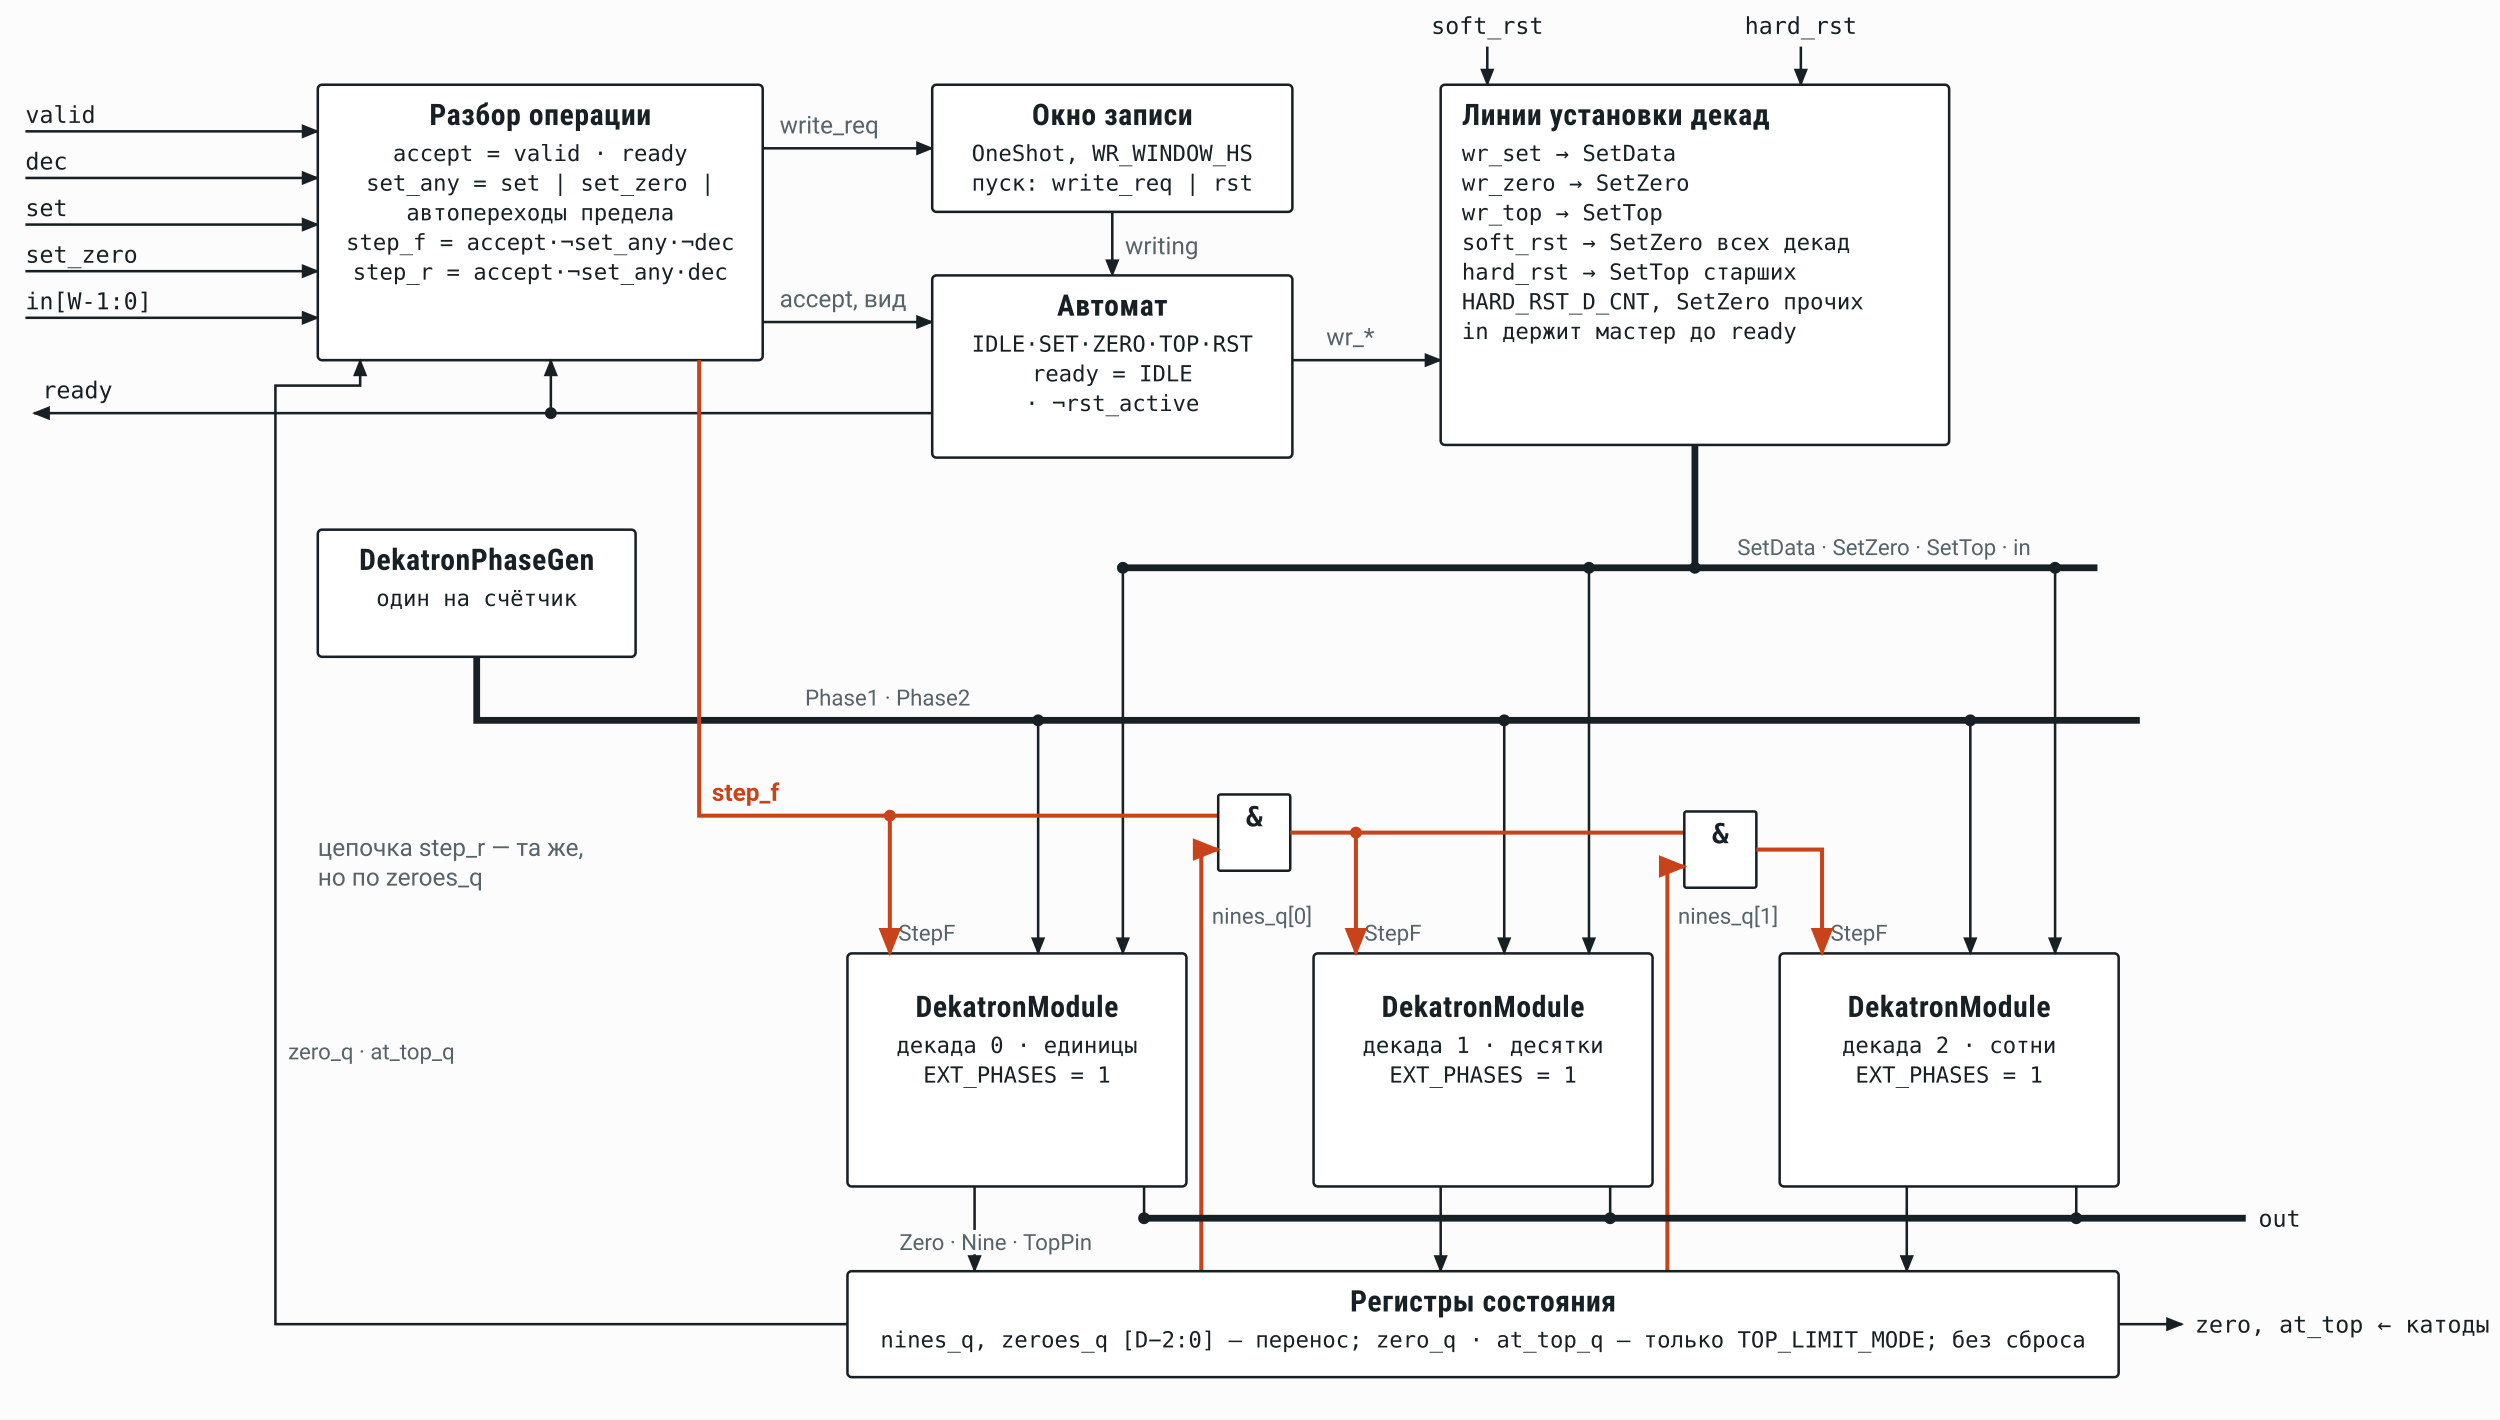
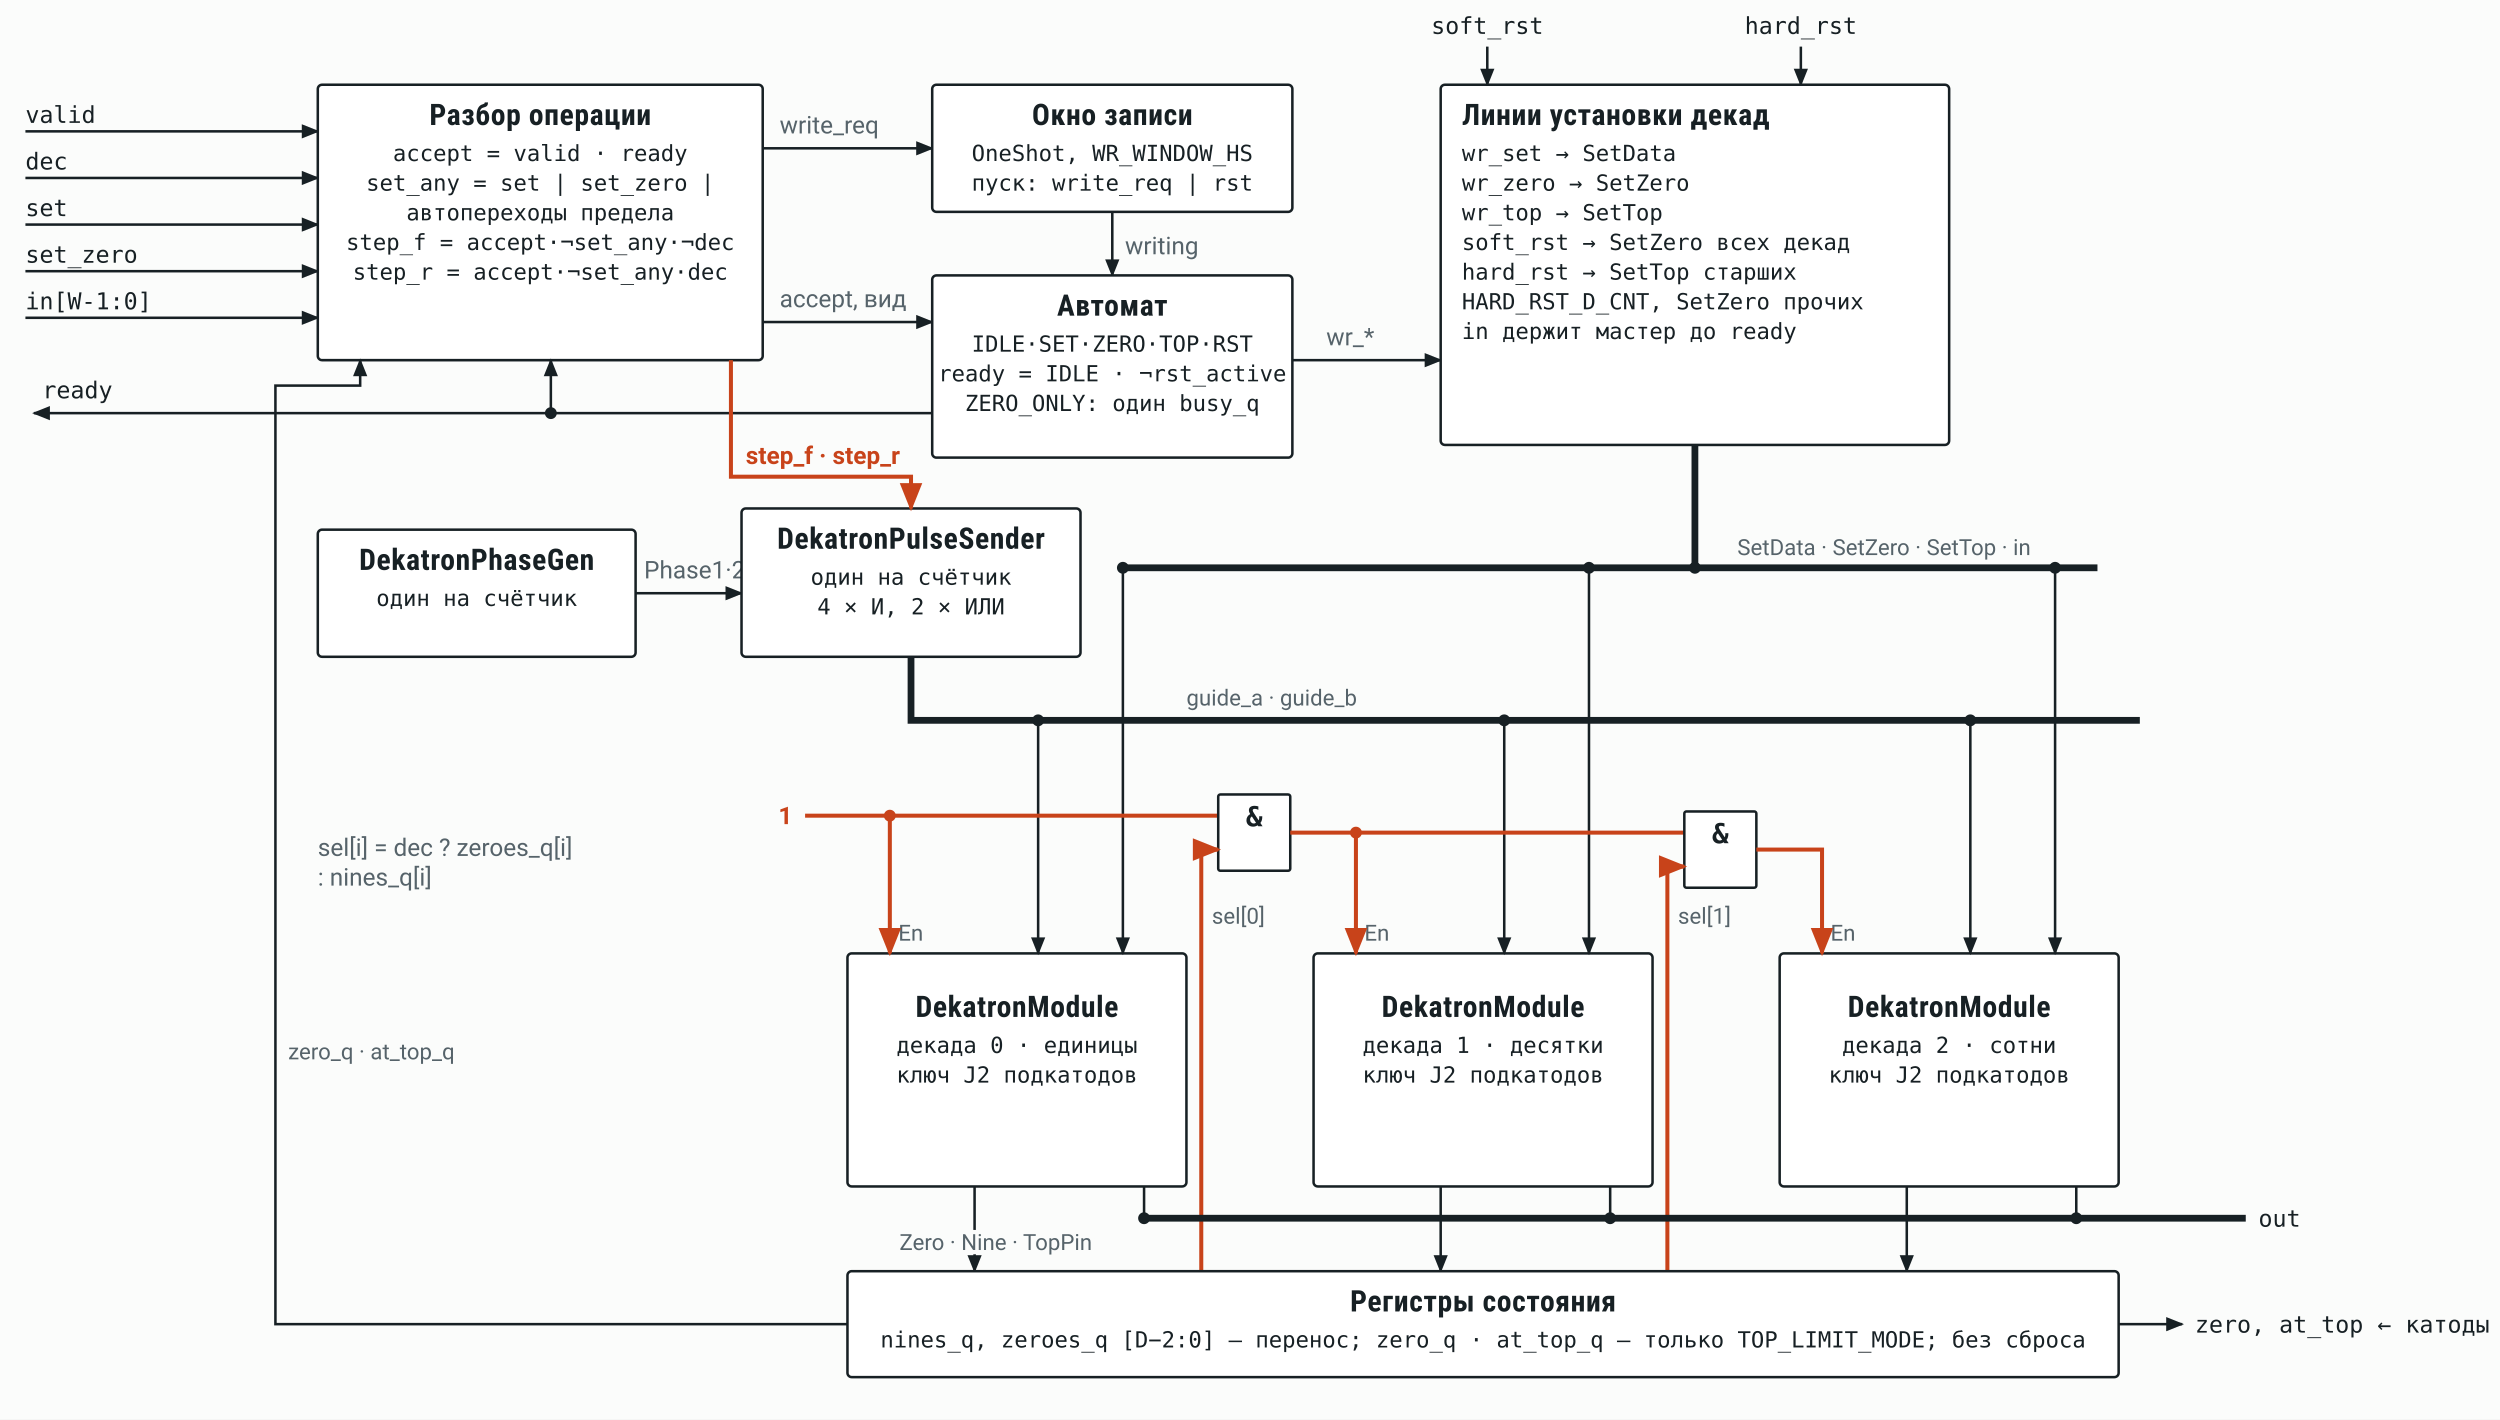
- <svg xmlns="http://www.w3.org/2000/svg" viewBox="0 0 1180 670" width="1180" height="670" class="dg" role="img" aria-label="Декатронный счётчик на трёх декадах: разбор операции по Valid/Ready, окно записи, автомат, разводка линий установки и физических сбросов по декадам, общий генератор фаз и цепочка переноса на защёлкнутых признаках девятки.">
+ <svg xmlns="http://www.w3.org/2000/svg" viewBox="0 0 1180 670" width="1180" height="670" class="dg" role="img" aria-label="Декатронный счётчик на трёх декадах: разбор операции по Valid/Ready, окно записи, автомат, разводка линий установки и физических сбросов по декадам, общие генератор фаз и формирователь импульсов, цепочка разрешений декад на защёлкнутых признаках девятки и нуля.">
  <style>
.dg { color: #172024; display: block; height: auto; color: #172024; }
.dg text { fill: currentColor; font-family: "PT Sans", "Segoe UI", Roboto, Helvetica, Arial, sans-serif; font-size: 11px; }
.dg .tt { font-family: "PT Sans Narrow", "Arial Narrow", "Roboto Condensed", Arial, sans-serif; font-weight: 700; font-size: 14px; letter-spacing: 0.02em; }
.dg .tm { font-family: "JetBrains Mono", "DejaVu Sans Mono", Consolas, "Liberation Mono", monospace; font-size: 10.5px; }
.dg .tl { fill: #56636a; font-size: 11.5px; }
.dg .tp { font-family: "JetBrains Mono", "DejaVu Sans Mono", Consolas, "Liberation Mono", monospace; font-size: 11px; }
.dg .tpi { font-family: "JetBrains Mono", "DejaVu Sans Mono", Consolas, "Liberation Mono", monospace; font-size: 10px; fill: #56636a; }
.dg .tn { fill: #56636a; font-size: 10.5px; }
.dg .tg { font-family: "JetBrains Mono", "DejaVu Sans Mono", Consolas, "Liberation Mono", monospace; font-size: 13px; font-weight: 700; }
.dg .ts { font-family: "JetBrains Mono", "DejaVu Sans Mono", Consolas, "Liberation Mono", monospace; font-size: 11.5px; font-weight: 600; }
.dg .tf { font-family: "PT Sans Narrow", "Arial Narrow", "Roboto Condensed", Arial, sans-serif; font-size: 13px; letter-spacing: 0.03em; fill: #56636a; }
.dg .tk { font-family: "PT Sans Narrow", "Arial Narrow", "Roboto Condensed", Arial, sans-serif; font-weight: 700; font-size: 14px; }
.dg .ti { font-family: "JetBrains Mono", "DejaVu Sans Mono", Consolas, "Liberation Mono", monospace; font-size: 8.5px; fill: #56636a; }
.dg .tnum { font-family: "JetBrains Mono", "DejaVu Sans Mono", Consolas, "Liberation Mono", monospace; font-size: 11px; font-weight: 700; fill: #c8431a; }
.dg .tacc { fill: #c8431a; font-weight: 700; font-size: 11.5px; }
.dg .blk { fill: #ffffff; stroke: currentColor; stroke-width: 1.2; }
.dg .blk-opt { fill: #ffffff; stroke: currentColor; stroke-width: 1.2; stroke-dasharray: 6 3; }
.dg .blk-acc { fill: rgba(200, 67, 26, 0.13); stroke: #c8431a; stroke-width: 1.6; }
.dg .frame { fill: none; stroke: #56636a; stroke-width: 1; stroke-dasharray: 2 4; }
.dg .w { fill: none; stroke: currentColor; stroke-width: 1.2; }
.dg .wd { fill: none; stroke: currentColor; stroke-width: 1.2; stroke-dasharray: 5 3; }
.dg .wacc { fill: none; stroke: #c8431a; stroke-width: 1.9; }
.dg .wbus { fill: none; stroke: currentColor; stroke-width: 3.2; }
.dg .wthin { fill: none; stroke: #56636a; stroke-width: 1; }
.dg .wv { fill: none; stroke: currentColor; stroke-width: 1.6; }
.dg .wvacc { fill: none; stroke: #c8431a; stroke-width: 2.1; }
.dg .grid { stroke: #c6cfcd; stroke-width: 1; }
.dg .ah { fill: currentColor; }
.dg .ahg { fill: #c8431a; }
.dg .ahw { fill: #a4126e; }
.dg .wwarn { fill: none; stroke: #a4126e; stroke-width: 1.8; stroke-dasharray: 6 3; }
.dg .twarn { fill: #a4126e; font-weight: 700; font-size: 11.5px; }
.dg .tl, .dg .tn, .dg .tacc, .dg .twarn { paint-order: stroke; stroke: #fbfcfb; stroke-width: 4px; stroke-linejoin: round; }
.dg .dot { fill: currentColor; }
.dg .dot-acc { fill: #c8431a; }
.dg .inv { fill: #ffffff; stroke: currentColor; stroke-width: 1.2; }
.dg .st { fill: #ffffff; stroke: currentColor; stroke-width: 1.3; }
.dg .st-acc { fill: rgba(200, 67, 26, 0.13); stroke: #c8431a; stroke-width: 1.9; }
.dg .st-dim { fill: #e3e9e8; stroke: #56636a; stroke-width: 1.1; stroke-dasharray: 4 3; }
.dg .anode { fill: #e3e9e8; stroke: #56636a; stroke-width: 1; }
.dg .kmain { fill: #ffffff; stroke: currentColor; stroke-width: 1.4; }
.dg .kga { fill: #ffffff; stroke: currentColor; stroke-width: 1.2; }
.dg .kgb { fill: #56636a; }
.dg .lit { fill: #c8431a; stroke: #c8431a; }
.dg .halo { fill: rgba(200, 67, 26, 0.13); }
.dg .tgt { fill: none; stroke: #c8431a; stroke-width: 1.3; stroke-dasharray: 3 3; }
.dg .seg { fill: #ffffff; stroke: currentColor; stroke-width: 1.1; }
.dg .seg-acc { fill: rgba(200, 67, 26, 0.13); stroke: #c8431a; stroke-width: 1.4; }
.dg .seg-off { fill: #e3e9e8; stroke: #56636a; stroke-width: 1; }
</style>
  <rect x="0" y="0" width="1180" height="670" fill="#fbfcfb" />
  <defs>
    <marker id="cnt-a" viewBox="0 0 10 10" refX="9" refY="5" markerWidth="7" markerHeight="7" orient="auto-start-reverse">
      <path d="M0,1 L10,5 L0,9 z" fill="#172024" stroke="none" stroke-width="0" class="ah" />
    </marker>
    <marker id="cnt-ag" viewBox="0 0 10 10" refX="9" refY="5" markerWidth="7" markerHeight="7" orient="auto-start-reverse">
      <path d="M0,1 L10,5 L0,9 z" fill="#c8431a" stroke="none" stroke-width="0" class="ahg" />
    </marker>
    <marker id="cnt-aw" viewBox="0 0 10 10" refX="9" refY="5" markerWidth="7" markerHeight="7" orient="auto-start-reverse">
      <path d="M0,1 L10,5 L0,9 z" fill="#a4126e" stroke="none" stroke-width="0" class="ahw" />
    </marker>
  </defs>
  <g transform="translate(0,0)">
    <text x="12" y="58" fill="#172024" font-size="11" font-family="sans-serif" class="tp" text-anchor="start">valid</text>
    <polyline points="12,62 150,62" fill="none" stroke="#172024" stroke-width="1.2" class="w" marker-end="url(#cnt-a)" />
    <text x="12" y="80" fill="#172024" font-size="11" font-family="sans-serif" class="tp" text-anchor="start">dec</text>
    <polyline points="12,84 150,84" fill="none" stroke="#172024" stroke-width="1.2" class="w" marker-end="url(#cnt-a)" />
    <text x="12" y="102" fill="#172024" font-size="11" font-family="sans-serif" class="tp" text-anchor="start">set</text>
    <polyline points="12,106 150,106" fill="none" stroke="#172024" stroke-width="1.2" class="w" marker-end="url(#cnt-a)" />
    <text x="12" y="124" fill="#172024" font-size="11" font-family="sans-serif" class="tp" text-anchor="start">set_zero</text>
    <polyline points="12,128 150,128" fill="none" stroke="#172024" stroke-width="1.2" class="w" marker-end="url(#cnt-a)" />
    <text x="12" y="146" fill="#172024" font-size="11" font-family="sans-serif" class="tp" text-anchor="start">in[W-1:0]</text>
    <polyline points="12,150 150,150" fill="none" stroke="#172024" stroke-width="1.2" class="w" marker-end="url(#cnt-a)" />
    <rect x="150" y="40" width="210" height="130" rx="2" fill="#ffffff" stroke="#172024" stroke-width="1.2" class="blk" />
    <text x="255" y="59" fill="#172024" font-size="14" font-family="sans-serif" class="tt" text-anchor="middle">Разбор операции</text>
    <text x="255" y="76" fill="#172024" font-size="11" font-family="sans-serif" class="tm" text-anchor="middle">accept = valid · ready</text>
    <text x="255" y="90" fill="#172024" font-size="11" font-family="sans-serif" class="tm" text-anchor="middle">set_any = set | set_zero |</text>
    <text x="255" y="104" fill="#172024" font-size="11" font-family="sans-serif" class="tm" text-anchor="middle">автопереходы предела</text>
    <text x="255" y="118" fill="#172024" font-size="11" font-family="sans-serif" class="tm" text-anchor="middle">step_f = accept·¬set_any·¬dec</text>
    <text x="255" y="132" fill="#172024" font-size="11" font-family="sans-serif" class="tm" text-anchor="middle">step_r = accept·¬set_any·dec</text>
    <polyline points="360,70 440,70" fill="none" stroke="#172024" stroke-width="1.2" class="w" marker-end="url(#cnt-a)" />
    <text x="368" y="63" fill="#56636a" font-size="11" font-family="sans-serif" class="tl" text-anchor="start">write_req</text>
    <rect x="440" y="40" width="170" height="60" rx="2" fill="#ffffff" stroke="#172024" stroke-width="1.2" class="blk" />
    <text x="525" y="59" fill="#172024" font-size="14" font-family="sans-serif" class="tt" text-anchor="middle">Окно записи</text>
    <text x="525" y="76" fill="#172024" font-size="11" font-family="sans-serif" class="tm" text-anchor="middle">OneShot, WR_WINDOW_HS</text>
    <text x="525" y="90" fill="#172024" font-size="11" font-family="sans-serif" class="tm" text-anchor="middle">пуск: write_req | rst</text>
    <polyline points="525,100 525,130" fill="none" stroke="#172024" stroke-width="1.2" class="w" marker-end="url(#cnt-a)" />
    <text x="531" y="120" fill="#56636a" font-size="11" font-family="sans-serif" class="tl" text-anchor="start">writing</text>
    <polyline points="360,152 440,152" fill="none" stroke="#172024" stroke-width="1.2" class="w" marker-end="url(#cnt-a)" />
    <text x="368" y="145" fill="#56636a" font-size="11" font-family="sans-serif" class="tl" text-anchor="start">accept, вид</text>
    <rect x="440" y="130" width="170" height="86" rx="2" fill="#ffffff" stroke="#172024" stroke-width="1.2" class="blk" />
    <text x="525" y="149" fill="#172024" font-size="14" font-family="sans-serif" class="tt" text-anchor="middle">Автомат</text>
    <text x="525" y="166" fill="#172024" font-size="11" font-family="sans-serif" class="tm" text-anchor="middle">IDLE·SET·ZERO·TOP·RST</text>
-     <text x="525" y="180" fill="#172024" font-size="11" font-family="sans-serif" class="tm" text-anchor="middle">ready = IDLE</text>
-     <text x="525" y="194" fill="#172024" font-size="11" font-family="sans-serif" class="tm" text-anchor="middle">· ¬rst_active</text>
+     <text x="525" y="180" fill="#172024" font-size="11" font-family="sans-serif" class="tm" text-anchor="middle">ready = IDLE · ¬rst_active</text>
+     <text x="525" y="194" fill="#172024" font-size="11" font-family="sans-serif" class="tm" text-anchor="middle">ZERO_ONLY: один busy_q</text>
    <polyline points="440,195 16,195" fill="none" stroke="#172024" stroke-width="1.2" class="w" marker-end="url(#cnt-a)" />
    <text x="20" y="188" fill="#172024" font-size="11" font-family="sans-serif" class="tp" text-anchor="start">ready</text>
    <circle cx="260" cy="195" r="2.8" fill="#172024" stroke="none" stroke-width="0" class="dot" />
    <polyline points="260,195 260,170" fill="none" stroke="#172024" stroke-width="1.2" class="w" marker-end="url(#cnt-a)" />
    <text x="702" y="16" fill="#172024" font-size="11" font-family="sans-serif" class="tp" text-anchor="middle">soft_rst</text>
    <text x="850" y="16" fill="#172024" font-size="11" font-family="sans-serif" class="tp" text-anchor="middle">hard_rst</text>
    <polyline points="702,22 702,40" fill="none" stroke="#172024" stroke-width="1.2" class="w" marker-end="url(#cnt-a)" />
    <polyline points="850,22 850,40" fill="none" stroke="#172024" stroke-width="1.2" class="w" marker-end="url(#cnt-a)" />
    <polyline points="610,170 680,170" fill="none" stroke="#172024" stroke-width="1.2" class="w" marker-end="url(#cnt-a)" />
    <text x="626" y="163" fill="#56636a" font-size="11" font-family="sans-serif" class="tl" text-anchor="start">wr_*</text>
    <rect x="680" y="40" width="240" height="170" rx="2" fill="#ffffff" stroke="#172024" stroke-width="1.2" class="blk" />
    <text x="690" y="59" fill="#172024" font-size="14" font-family="sans-serif" class="tt" text-anchor="start">Линии установки декад</text>
    <text x="690" y="76" fill="#172024" font-size="11" font-family="sans-serif" class="tm" text-anchor="start">wr_set  → SetData</text>
    <text x="690" y="90" fill="#172024" font-size="11" font-family="sans-serif" class="tm" text-anchor="start">wr_zero → SetZero</text>
    <text x="690" y="104" fill="#172024" font-size="11" font-family="sans-serif" class="tm" text-anchor="start">wr_top  → SetTop</text>
    <text x="690" y="118" fill="#172024" font-size="11" font-family="sans-serif" class="tm" text-anchor="start">soft_rst → SetZero всех декад</text>
    <text x="690" y="132" fill="#172024" font-size="11" font-family="sans-serif" class="tm" text-anchor="start">hard_rst → SetTop старших</text>
    <text x="690" y="146" fill="#172024" font-size="11" font-family="sans-serif" class="tm" text-anchor="start">HARD_RST_D_CNT, SetZero прочих</text>
    <text x="690" y="160" fill="#172024" font-size="11" font-family="sans-serif" class="tm" text-anchor="start">in держит мастер до ready</text>
    <rect x="150" y="250" width="150" height="60" rx="2" fill="#ffffff" stroke="#172024" stroke-width="1.2" class="blk" />
    <text x="225" y="269" fill="#172024" font-size="14" font-family="sans-serif" class="tt" text-anchor="middle">DekatronPhaseGen</text>
    <text x="225" y="286" fill="#172024" font-size="11" font-family="sans-serif" class="tm" text-anchor="middle">один на счётчик</text>
-     <polyline points="225,310 225,340 1010,340" fill="none" stroke="#172024" stroke-width="3.2" class="wbus" />
-     <text x="380" y="333" fill="#56636a" font-size="10.5" font-family="sans-serif" class="tn" text-anchor="start">Phase1 · Phase2</text>
+     <polyline points="300,280 350,280" fill="none" stroke="#172024" stroke-width="1.2" class="w" marker-end="url(#cnt-a)" />
+     <text x="304" y="273" fill="#56636a" font-size="11" font-family="sans-serif" class="tl" text-anchor="start">Phase1·2</text>
+     <rect x="350" y="240" width="160" height="70" rx="2" fill="#ffffff" stroke="#172024" stroke-width="1.2" class="blk" />
+     <text x="430" y="259" fill="#172024" font-size="14" font-family="sans-serif" class="tt" text-anchor="middle">DekatronPulseSender</text>
+     <text x="430" y="276" fill="#172024" font-size="11" font-family="sans-serif" class="tm" text-anchor="middle">один на счётчик</text>
+     <text x="430" y="290" fill="#172024" font-size="11" font-family="sans-serif" class="tm" text-anchor="middle">4 × И, 2 × ИЛИ</text>
+     <polyline points="345,170 345,225 430,225 430,240" fill="none" stroke="#c8431a" stroke-width="1.9" class="wacc" marker-end="url(#cnt-ag)" />
+     <text x="352" y="219" fill="#c8431a" font-size="11" font-family="sans-serif" class="tacc" text-anchor="start">step_f · step_r</text>
+     <polyline points="430,310 430,340 1010,340" fill="none" stroke="#172024" stroke-width="3.2" class="wbus" />
+     <text x="560" y="333" fill="#56636a" font-size="10.5" font-family="sans-serif" class="tn" text-anchor="start">guide_a · guide_b</text>
    <polyline points="800,210 800,268" fill="none" stroke="#172024" stroke-width="3.2" class="wbus" />
    <circle cx="800" cy="268" r="2.8" fill="#172024" stroke="none" stroke-width="0" class="dot" />
    <polyline points="530,268 990,268" fill="none" stroke="#172024" stroke-width="3.2" class="wbus" />
    <text x="820" y="262" fill="#56636a" font-size="10.5" font-family="sans-serif" class="tn" text-anchor="start">SetData · SetZero · SetTop · in</text>
    <rect x="400" y="450" width="160" height="110" rx="2" fill="#ffffff" stroke="#172024" stroke-width="1.2" class="blk" />
    <text x="480" y="480" fill="#172024" font-size="14" font-family="sans-serif" class="tt" text-anchor="middle">DekatronModule</text>
    <text x="480" y="497" fill="#172024" font-size="11" font-family="sans-serif" class="tm" text-anchor="middle">декада 0 · единицы</text>
-     <text x="480" y="511" fill="#172024" font-size="11" font-family="sans-serif" class="tm" text-anchor="middle">EXT_PHASES = 1</text>
+     <text x="480" y="511" fill="#172024" font-size="11" font-family="sans-serif" class="tm" text-anchor="middle">ключ J2 подкатодов</text>
    <polyline points="490,340 490,450" fill="none" stroke="#172024" stroke-width="1.2" class="w" marker-end="url(#cnt-a)" />
    <circle cx="490" cy="340" r="2.8" fill="#172024" stroke="none" stroke-width="0" class="dot" />
    <polyline points="530,268 530,450" fill="none" stroke="#172024" stroke-width="1.2" class="w" marker-end="url(#cnt-a)" />
    <circle cx="530" cy="268" r="2.8" fill="#172024" stroke="none" stroke-width="0" class="dot" />
-     <text x="424" y="444" fill="#56636a" font-size="10.5" font-family="sans-serif" class="tn" text-anchor="start">StepF</text>
+     <text x="424" y="444" fill="#56636a" font-size="10.5" font-family="sans-serif" class="tn" text-anchor="start">En</text>
    <rect x="620" y="450" width="160" height="110" rx="2" fill="#ffffff" stroke="#172024" stroke-width="1.2" class="blk" />
    <text x="700" y="480" fill="#172024" font-size="14" font-family="sans-serif" class="tt" text-anchor="middle">DekatronModule</text>
    <text x="700" y="497" fill="#172024" font-size="11" font-family="sans-serif" class="tm" text-anchor="middle">декада 1 · десятки</text>
-     <text x="700" y="511" fill="#172024" font-size="11" font-family="sans-serif" class="tm" text-anchor="middle">EXT_PHASES = 1</text>
+     <text x="700" y="511" fill="#172024" font-size="11" font-family="sans-serif" class="tm" text-anchor="middle">ключ J2 подкатодов</text>
    <polyline points="710,340 710,450" fill="none" stroke="#172024" stroke-width="1.2" class="w" marker-end="url(#cnt-a)" />
    <circle cx="710" cy="340" r="2.8" fill="#172024" stroke="none" stroke-width="0" class="dot" />
    <polyline points="750,268 750,450" fill="none" stroke="#172024" stroke-width="1.2" class="w" marker-end="url(#cnt-a)" />
    <circle cx="750" cy="268" r="2.8" fill="#172024" stroke="none" stroke-width="0" class="dot" />
-     <text x="644" y="444" fill="#56636a" font-size="10.5" font-family="sans-serif" class="tn" text-anchor="start">StepF</text>
+     <text x="644" y="444" fill="#56636a" font-size="10.5" font-family="sans-serif" class="tn" text-anchor="start">En</text>
    <rect x="840" y="450" width="160" height="110" rx="2" fill="#ffffff" stroke="#172024" stroke-width="1.2" class="blk" />
    <text x="920" y="480" fill="#172024" font-size="14" font-family="sans-serif" class="tt" text-anchor="middle">DekatronModule</text>
    <text x="920" y="497" fill="#172024" font-size="11" font-family="sans-serif" class="tm" text-anchor="middle">декада 2 · сотни</text>
-     <text x="920" y="511" fill="#172024" font-size="11" font-family="sans-serif" class="tm" text-anchor="middle">EXT_PHASES = 1</text>
+     <text x="920" y="511" fill="#172024" font-size="11" font-family="sans-serif" class="tm" text-anchor="middle">ключ J2 подкатодов</text>
    <polyline points="930,340 930,450" fill="none" stroke="#172024" stroke-width="1.2" class="w" marker-end="url(#cnt-a)" />
    <circle cx="930" cy="340" r="2.8" fill="#172024" stroke="none" stroke-width="0" class="dot" />
    <polyline points="970,268 970,450" fill="none" stroke="#172024" stroke-width="1.2" class="w" marker-end="url(#cnt-a)" />
    <circle cx="970" cy="268" r="2.8" fill="#172024" stroke="none" stroke-width="0" class="dot" />
-     <text x="864" y="444" fill="#56636a" font-size="10.5" font-family="sans-serif" class="tn" text-anchor="start">StepF</text>
-     <polyline points="330,170 330,385 575,385" fill="none" stroke="#c8431a" stroke-width="1.9" class="wacc" />
-     <text x="336" y="378" fill="#c8431a" font-size="11" font-family="sans-serif" class="tacc" text-anchor="start">step_f</text>
+     <text x="864" y="444" fill="#56636a" font-size="10.5" font-family="sans-serif" class="tn" text-anchor="start">En</text>
+     <polyline points="380,385 575,385" fill="none" stroke="#c8431a" stroke-width="1.9" class="wacc" />
+     <text x="374" y="389" fill="#c8431a" font-size="11" font-family="sans-serif" class="tacc" text-anchor="end">1</text>
    <circle cx="420" cy="385" r="2.8" fill="#c8431a" stroke="none" stroke-width="0" class="dot-acc" />
    <polyline points="420,385 420,450" fill="none" stroke="#c8431a" stroke-width="1.9" class="wacc" marker-end="url(#cnt-ag)" />
    <rect x="575" y="375" width="34" height="36" rx="1" fill="#ffffff" stroke="#172024" stroke-width="1.2" class="blk" />
    <text x="592" y="390" fill="#172024" font-size="13" font-family="sans-serif" class="tg" text-anchor="middle">&amp;</text>
    <polyline points="567,600 567,401 575,401" fill="none" stroke="#c8431a" stroke-width="1.9" class="wacc" marker-end="url(#cnt-ag)" />
-     <text x="572" y="436" fill="#56636a" font-size="10.5" font-family="sans-serif" class="tn" text-anchor="start">nines_q[0]</text>
+     <text x="572" y="436" fill="#56636a" font-size="10.5" font-family="sans-serif" class="tn" text-anchor="start">sel[0]</text>
    <polyline points="609,393 640,393" fill="none" stroke="#c8431a" stroke-width="1.9" class="wacc" />
    <circle cx="640" cy="393" r="2.8" fill="#c8431a" stroke="none" stroke-width="0" class="dot-acc" />
    <polyline points="640,393 640,450" fill="none" stroke="#c8431a" stroke-width="1.9" class="wacc" marker-end="url(#cnt-ag)" />
    <polyline points="640,393 795,393" fill="none" stroke="#c8431a" stroke-width="1.9" class="wacc" />
    <rect x="795" y="383" width="34" height="36" rx="1" fill="#ffffff" stroke="#172024" stroke-width="1.2" class="blk" />
    <text x="812" y="398" fill="#172024" font-size="13" font-family="sans-serif" class="tg" text-anchor="middle">&amp;</text>
    <polyline points="787,600 787,409 795,409" fill="none" stroke="#c8431a" stroke-width="1.9" class="wacc" marker-end="url(#cnt-ag)" />
-     <text x="792" y="436" fill="#56636a" font-size="10.5" font-family="sans-serif" class="tn" text-anchor="start">nines_q[1]</text>
+     <text x="792" y="436" fill="#56636a" font-size="10.5" font-family="sans-serif" class="tn" text-anchor="start">sel[1]</text>
    <polyline points="829,401 860,401 860,450" fill="none" stroke="#c8431a" stroke-width="1.9" class="wacc" marker-end="url(#cnt-ag)" />
-     <text x="150" y="404" fill="#56636a" font-size="11" font-family="sans-serif" class="tl" text-anchor="start">цепочка step_r — та же,</text>
-     <text x="150" y="418" fill="#56636a" font-size="11" font-family="sans-serif" class="tl" text-anchor="start">но по zeroes_q</text>
+     <text x="150" y="404" fill="#56636a" font-size="11" font-family="sans-serif" class="tl" text-anchor="start">sel[i] = dec ? zeroes_q[i]</text>
+     <text x="150" y="418" fill="#56636a" font-size="11" font-family="sans-serif" class="tl" text-anchor="start">         : nines_q[i]</text>
    <polyline points="540,575 1060,575" fill="none" stroke="#172024" stroke-width="3.2" class="wbus" />
    <polyline points="540,560 540,575" fill="none" stroke="#172024" stroke-width="1.2" class="w" />
    <circle cx="540" cy="575" r="2.8" fill="#172024" stroke="none" stroke-width="0" class="dot" />
    <polyline points="460,560 460,600" fill="none" stroke="#172024" stroke-width="1.2" class="w" marker-end="url(#cnt-a)" />
    <polyline points="760,560 760,575" fill="none" stroke="#172024" stroke-width="1.2" class="w" />
    <circle cx="760" cy="575" r="2.8" fill="#172024" stroke="none" stroke-width="0" class="dot" />
    <polyline points="680,560 680,600" fill="none" stroke="#172024" stroke-width="1.2" class="w" marker-end="url(#cnt-a)" />
    <polyline points="980,560 980,575" fill="none" stroke="#172024" stroke-width="1.2" class="w" />
    <circle cx="980" cy="575" r="2.8" fill="#172024" stroke="none" stroke-width="0" class="dot" />
    <polyline points="900,560 900,600" fill="none" stroke="#172024" stroke-width="1.2" class="w" marker-end="url(#cnt-a)" />
    <text x="1066" y="579" fill="#172024" font-size="11" font-family="sans-serif" class="tp" text-anchor="start">out</text>
    <text x="470" y="590" fill="#56636a" font-size="10.5" font-family="sans-serif" class="tn" text-anchor="middle">Zero · Nine · TopPin</text>
    <rect x="400" y="600" width="600" height="50" rx="2" fill="#ffffff" stroke="#172024" stroke-width="1.2" class="blk" />
    <text x="700" y="619" fill="#172024" font-size="14" font-family="sans-serif" class="tt" text-anchor="middle">Регистры состояния</text>
    <text x="700" y="636" fill="#172024" font-size="11" font-family="sans-serif" class="tm" text-anchor="middle">nines_q, zeroes_q [D−2:0] — перенос; zero_q · at_top_q — только TOP_LIMIT_MODE; без сброса</text>
    <polyline points="1000,625 1030,625" fill="none" stroke="#172024" stroke-width="1.2" class="w" marker-end="url(#cnt-a)" />
    <text x="1036" y="629" fill="#172024" font-size="11" font-family="sans-serif" class="tp" text-anchor="start">zero, at_top ← катоды</text>
    <polyline points="400,625 130,625 130,182 170,182 170,170" fill="none" stroke="#172024" stroke-width="1.2" class="w" marker-end="url(#cnt-a)" />
    <text x="136" y="500" fill="#56636a" font-size="10.5" font-family="sans-serif" class="tn" text-anchor="start">zero_q · at_top_q</text>
  </g>
</svg>
